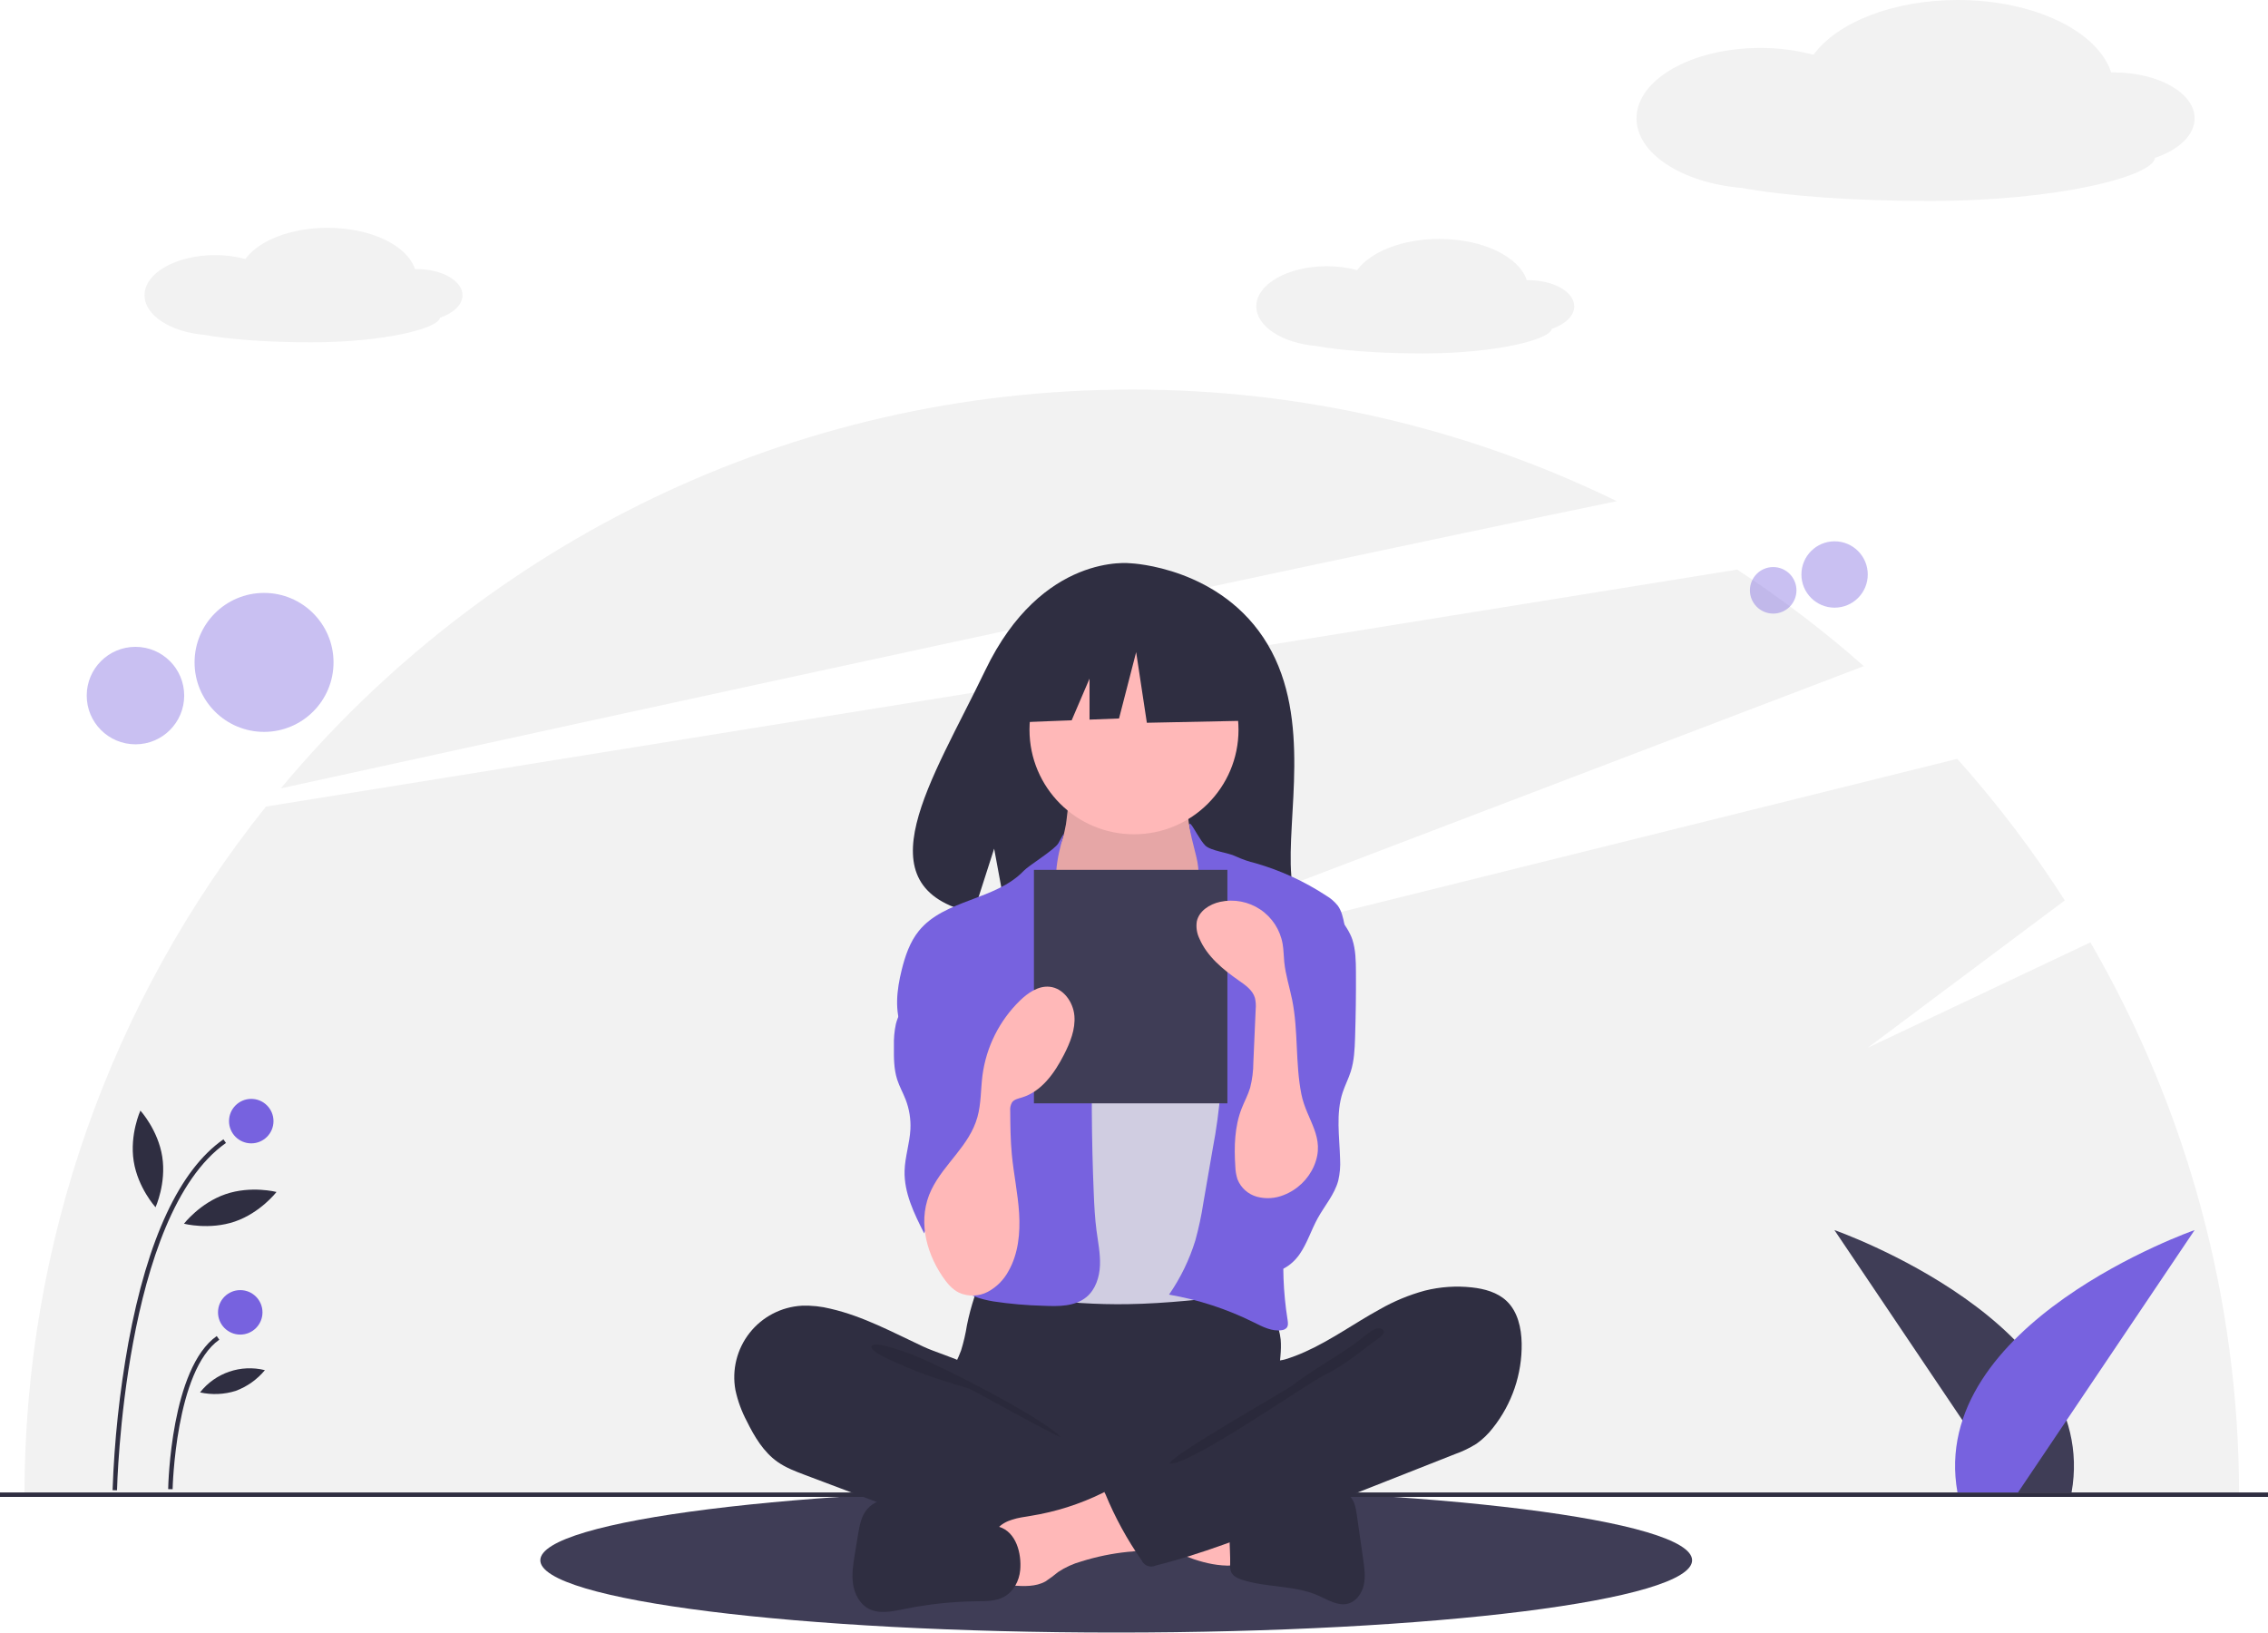
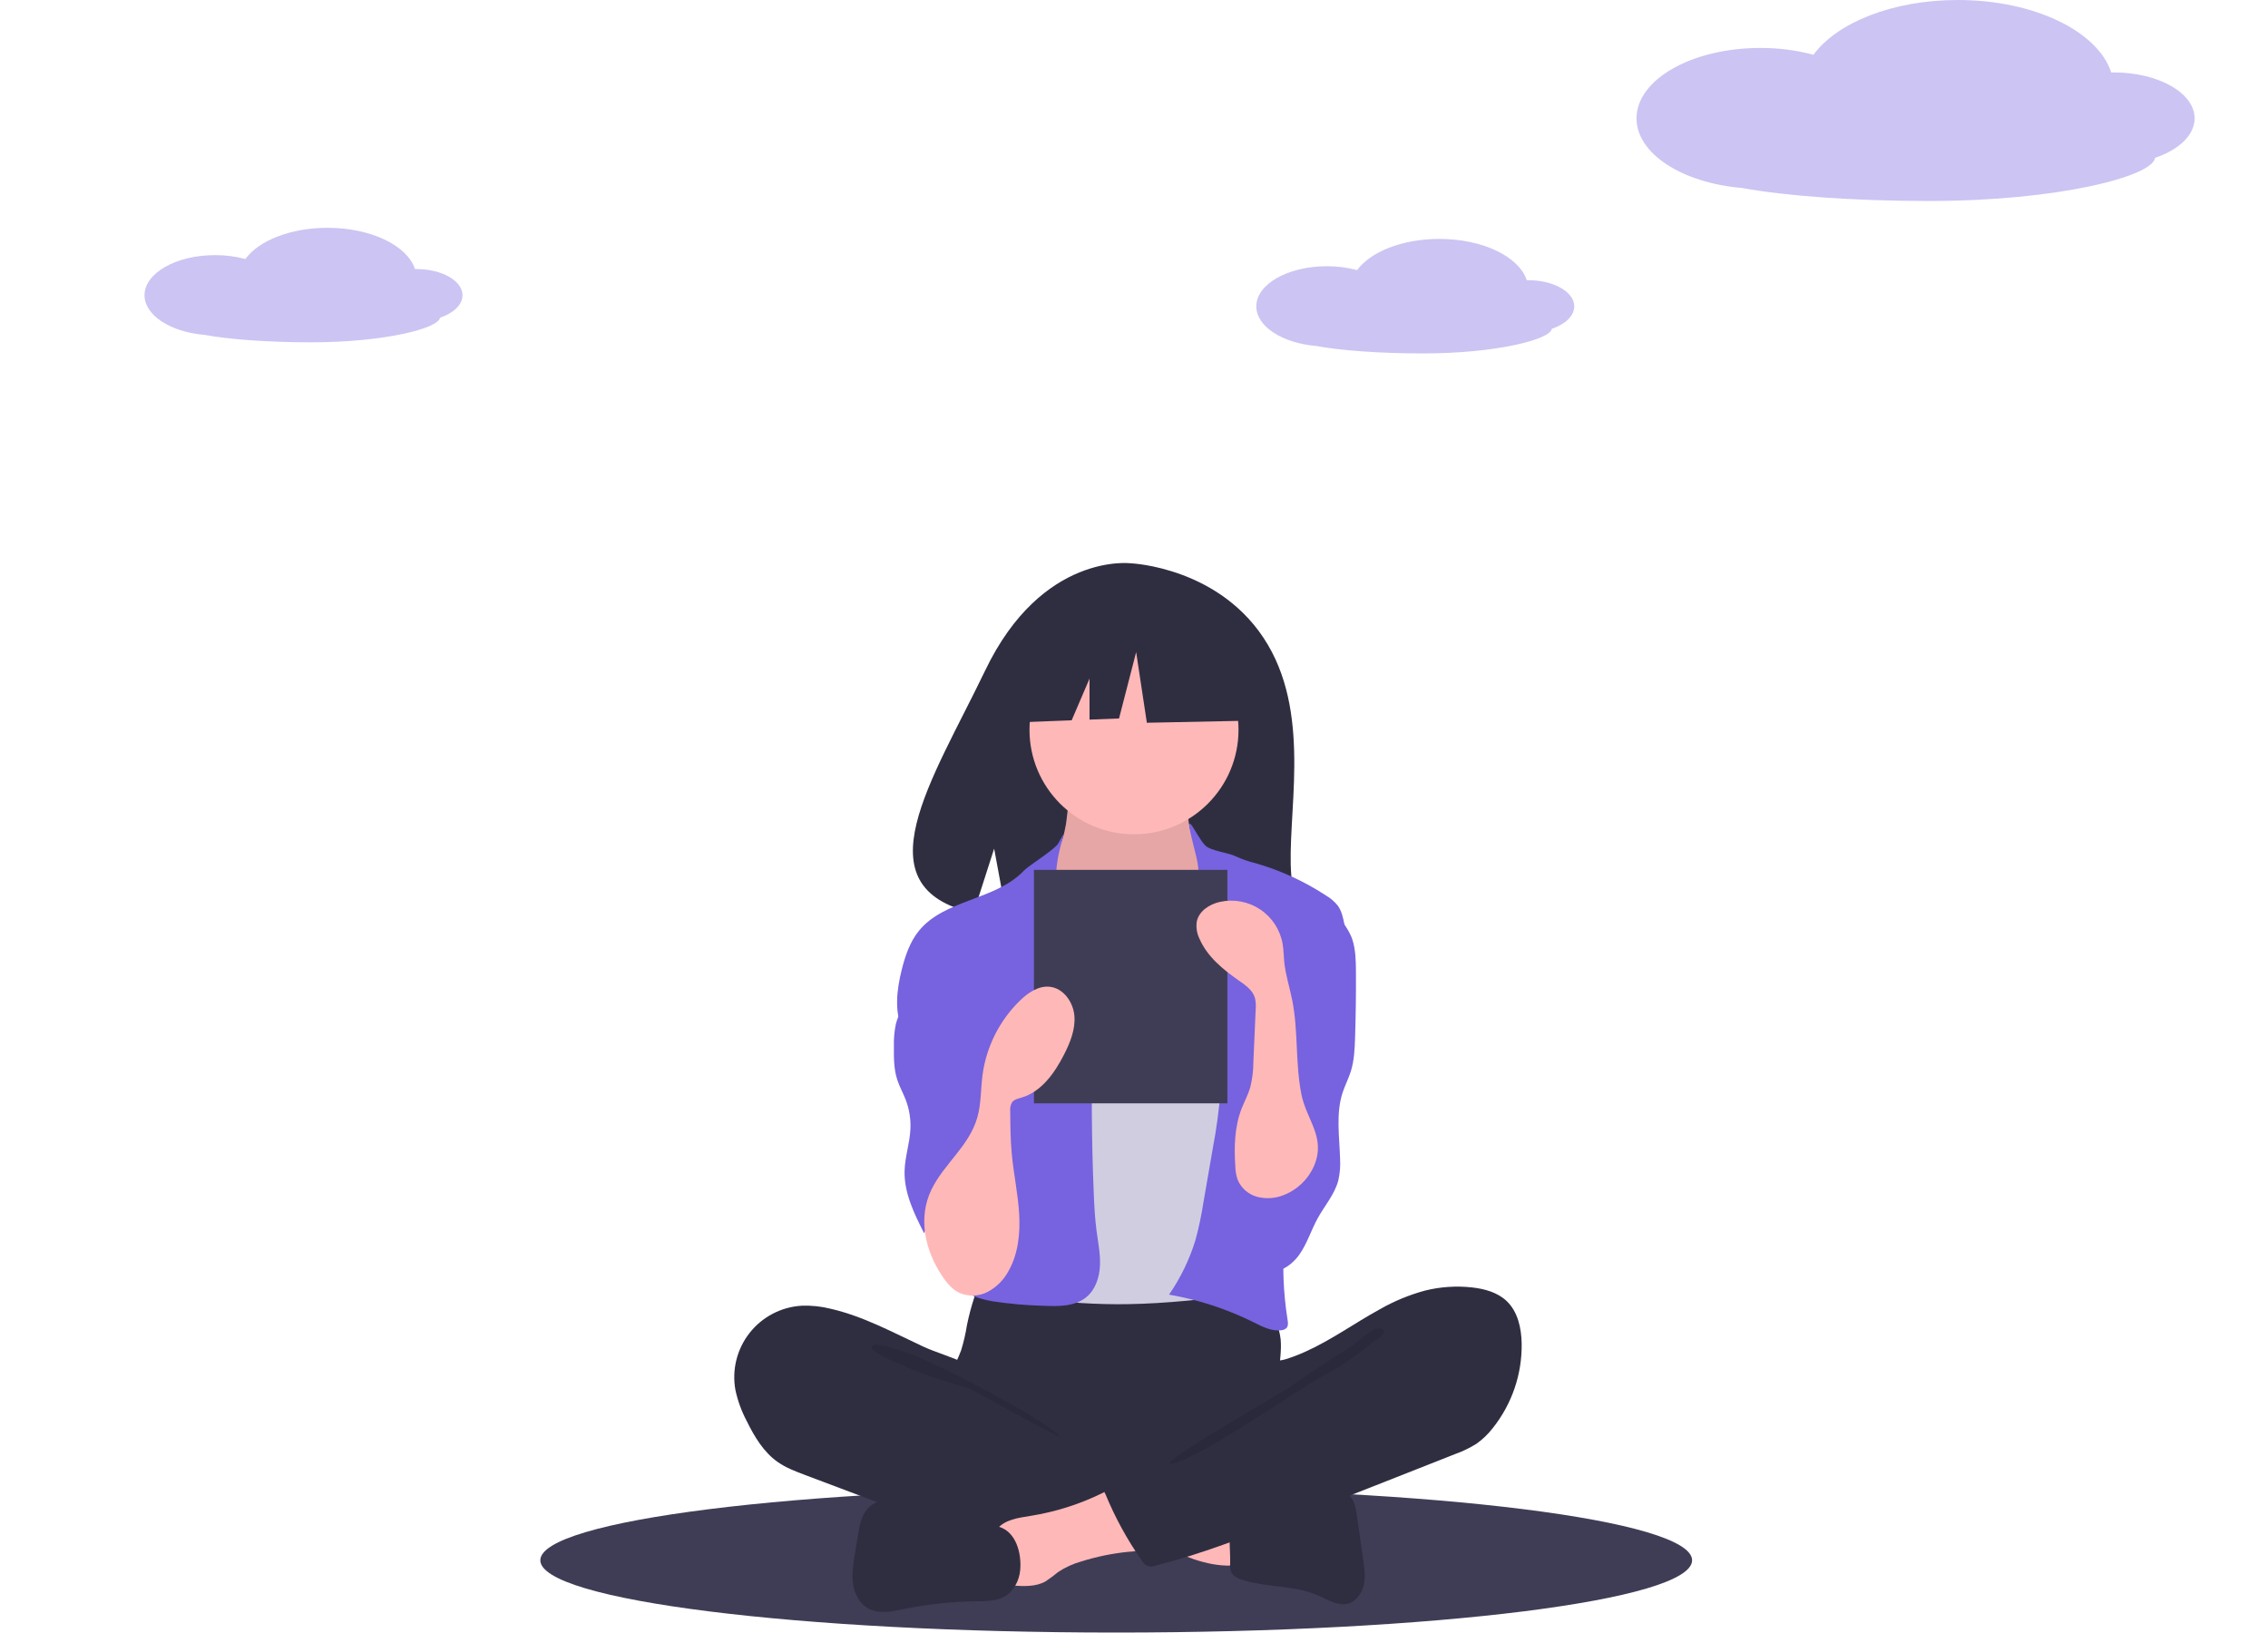
<svg xmlns="http://www.w3.org/2000/svg" id="a5ea60a6-7e3a-43b2-b481-a6d571d01698" data-name="Layer 1" width="1020" height="734.196" viewBox="0 0 1020 734.196">
  <ellipse cx="502" cy="701.696" rx="259" ry="32.5" fill="#3f3d56" />
-   <path d="M1030.125,506.711,930,554.098l88.615-66.262a500.057,500.057,0,0,0-48.384-63.668L536,532.098,928.233,382.475a499.98,499.98,0,0,0-56.958-43.414L209.609,445.637a495.88,495.88,0,0,0-108.603,309.461h995.987A495.613,495.613,0,0,0,1030.125,506.711Z" transform="translate(-90 -82.90193)" fill="#f2f2f2" />
-   <path d="M817.123,308.293A495.972,495.972,0,0,0,599,258.098c-153.83,0-291.361,69.753-382.71,179.349C372.716,403.172,645.067,343.841,817.123,308.293Z" transform="translate(-90 -82.90193)" fill="#f2f2f2" />
-   <circle cx="825.08" cy="258.36" r="14.92" fill="#7762df" opacity="0.4" />
-   <circle cx="797.466" cy="265.486" r="10.466" fill="#7762df" opacity="0.4" />
-   <circle cx="118.752" cy="297.898" r="31.248" fill="#7762df" opacity="0.4" />
-   <circle cx="60.92" cy="312.822" r="21.92" fill="#7762df" opacity="0.4" />
-   <rect y="671.196" width="1020" height="2" fill="#2f2e41" />
-   <path d="M994.441,754.098,915,636.098s120.307,42,106.654,118Z" transform="translate(-90 -82.90193)" fill="#3f3d56" />
-   <path d="M997.559,754.098l79.441-118s-120.307,42-106.654,118Z" transform="translate(-90 -82.90193)" fill="#7762df" />
-   <path d="M298,215.673c0-6.497-9.264-11.764-20.691-11.764-.226,0-.45.006-.674.01-3.447-10.567-19.743-18.57-39.329-18.57-16.664,0-30.946,5.793-36.96,14.03a52.407,52.407,0,0,0-13.619-1.744C169.205,197.635,155,205.711,155,215.673c0,9.049,11.722,16.541,27.004,17.838,11.105,2.03,28.45,3.337,47.945,3.337,33.097,0,57.314-6.313,57.921-11.059C293.934,223.737,298,219.976,298,215.673Z" transform="translate(-90 -82.90193)" fill="#f2f2f2" />
-   <path d="M798,220.673c0-6.497-9.264-11.764-20.691-11.764-.226,0-.45.006-.674.01-3.447-10.567-19.743-18.57-39.329-18.57-16.664,0-30.946,5.793-36.96,14.03a52.407,52.407,0,0,0-13.619-1.744C669.205,202.635,655,210.711,655,220.673c0,9.049,11.722,16.541,27.004,17.838,11.105,2.03,28.45,3.337,47.945,3.337,33.097,0,57.314-6.313,57.921-11.059C793.934,228.737,798,224.976,798,220.673Z" transform="translate(-90 -82.90193)" fill="#f2f2f2" />
-   <path d="M1077,136.128c0-11.404-16.26-20.648-36.318-20.648-.397,0-.79.01-1.184.017-6.051-18.548-34.654-32.595-69.032-32.595-29.249,0-54.318,10.169-64.874,24.626a91.987,91.987,0,0,0-23.904-3.061c-30.756,0-55.688,14.175-55.688,31.66,0,15.884,20.575,29.033,47.398,31.309,19.491,3.564,49.937,5.857,84.155,5.857,58.093,0,100.6-11.082,101.666-19.411C1069.864,150.283,1077,143.681,1077,136.128Z" transform="translate(-90 -82.90193)" fill="#f2f2f2" />
+   <path d="M298,215.673c0-6.497-9.264-11.764-20.691-11.764-.226,0-.45.006-.674.01-3.447-10.567-19.743-18.57-39.329-18.57-16.664,0-30.946,5.793-36.96,14.03a52.407,52.407,0,0,0-13.619-1.744C169.205,197.635,155,205.711,155,215.673c0,9.049,11.722,16.541,27.004,17.838,11.105,2.03,28.45,3.337,47.945,3.337,33.097,0,57.314-6.313,57.921-11.059C293.934,223.737,298,219.976,298,215.673Z" transform="translate(-90 -82.90193)" fill="#ccc4f3" />
+   <path d="M798,220.673c0-6.497-9.264-11.764-20.691-11.764-.226,0-.45.006-.674.01-3.447-10.567-19.743-18.57-39.329-18.57-16.664,0-30.946,5.793-36.96,14.03a52.407,52.407,0,0,0-13.619-1.744C669.205,202.635,655,210.711,655,220.673c0,9.049,11.722,16.541,27.004,17.838,11.105,2.03,28.45,3.337,47.945,3.337,33.097,0,57.314-6.313,57.921-11.059C793.934,228.737,798,224.976,798,220.673Z" transform="translate(-90 -82.90193)" fill="#ccc4f3" />
+   <path d="M1077,136.128c0-11.404-16.26-20.648-36.318-20.648-.397,0-.79.01-1.184.017-6.051-18.548-34.654-32.595-69.032-32.595-29.249,0-54.318,10.169-64.874,24.626a91.987,91.987,0,0,0-23.904-3.061c-30.756,0-55.688,14.175-55.688,31.66,0,15.884,20.575,29.033,47.398,31.309,19.491,3.564,49.937,5.857,84.155,5.857,58.093,0,100.6-11.082,101.666-19.411C1069.864,150.283,1077,143.681,1077,136.128Z" transform="translate(-90 -82.90193)" fill="#ccc4f3" />
  <path d="M660.17,372.809c-20.685-34.951-61.607-36.579-61.607-36.579s-39.877-5.099-65.458,48.131c-23.843,49.615-56.75,97.519-5.298,109.133l9.294-28.927,5.756,31.08a201.319,201.319,0,0,0,22.015.376c55.101-1.779,107.577.52,105.888-19.252C668.512,450.487,680.073,406.439,660.17,372.809Z" transform="translate(-90 -82.90193)" fill="#2f2e41" />
  <path d="M524.869,678.888a81.592,81.592,0,0,1-2.639,11.359c-1.294,3.64-3.293,7.006-4.476,10.683-3.772,11.721,1.457,24.79,9.81,33.838a55.217,55.217,0,0,0,26.921,15.986c7.535,1.895,15.37,2.168,23.135,2.431,21.503.729,43.559,1.382,63.934-5.529a111.082,111.082,0,0,0,18.575-8.438,13.907,13.907,0,0,0,4.82-3.795c1.554-2.212,1.753-5.082,1.739-7.785-.046-9.116-1.894-18.185-1.455-27.29.243-5.043,1.187-10.083.722-15.11a27.876,27.876,0,0,0-21.304-24.012c-5.78-1.241-11.775-.565-17.66.001a450.263,450.263,0,0,1-45.96,2.055c-15.679-.1-31.26-2.493-46.861-2.743-4.614-.074-4.52,1.348-5.989,5.813A108.767,108.767,0,0,0,524.869,678.888Z" transform="translate(-90 -82.90193)" fill="#2f2e41" />
  <path d="M569.364,453.802c-.753,3.945-1.568,8.034-3.939,11.277-2.728,3.73-7.175,5.861-10.109,9.431-4.417,5.373-4.67,12.934-4.689,19.89-.017,6.408.113,13.242,3.687,18.561,2.319,3.452,5.848,5.872,9.296,8.196,13.4,9.031,27.881,18.223,44.037,18.521,6.694.123,13.872-1.605,18.277-6.648a27.442,27.442,0,0,0,4.425-7.895,104.835,104.835,0,0,0,7.421-31.915c.368-5.157.333-10.464-1.413-15.331-1.963-5.472-5.931-9.975-8.554-15.163a33.757,33.757,0,0,1-3.249-19.976,2.156,2.156,0,0,0-.114-1.448,2.109,2.109,0,0,0-1.738-.704l-32.036-2.306a69.713,69.713,0,0,1-8.895-1.018c-1.727-.351-6.288-2.804-7.935-2.152C570.788,436.331,569.988,450.531,569.364,453.802Z" transform="translate(-90 -82.90193)" fill="#ffb8b8" />
  <path d="M569.364,453.802c-.753,3.945-1.568,8.034-3.939,11.277-2.728,3.73-7.175,5.861-10.109,9.431-4.417,5.373-4.67,12.934-4.689,19.89-.017,6.408.113,13.242,3.687,18.561,2.319,3.452,5.848,5.872,9.296,8.196,13.4,9.031,27.881,18.223,44.037,18.521,6.694.123,13.872-1.605,18.277-6.648a27.442,27.442,0,0,0,4.425-7.895,104.835,104.835,0,0,0,7.421-31.915c.368-5.157.333-10.464-1.413-15.331-1.963-5.472-5.931-9.975-8.554-15.163a33.757,33.757,0,0,1-3.249-19.976,2.156,2.156,0,0,0-.114-1.448,2.109,2.109,0,0,0-1.738-.704l-32.036-2.306a69.713,69.713,0,0,1-8.895-1.018c-1.727-.351-6.288-2.804-7.935-2.152C570.788,436.331,569.988,450.531,569.364,453.802Z" transform="translate(-90 -82.90193)" opacity="0.1" />
  <circle cx="510" cy="328.196" r="47" fill="#ffb8b8" />
  <path d="M575.956,516.367c2.45,2.56,5.045,5.096,8.255,6.597a25.94,25.94,0,0,0,10.313,1.964c8.472.238,17.657-1.314,23.55-7.405,7.597-7.852,7.347-20.515,13.302-29.675a6.61,6.61,0,0,1,1.919-2.099,6.22,6.22,0,0,1,3.264-.75c7.521-.07,14.072,4.808,19.985,9.456,2.649,2.082,5.363,4.24,7.034,7.166a24.287,24.287,0,0,1,2.372,7.264c2.934,14.323,3.884,28.968,4.827,43.558.521,8.059,1.042,16.125,1.003,24.201-.128,26.605-6.312,52.766-12.461,78.651-.792,3.335-1.877,7.063-4.91,8.661a12.107,12.107,0,0,1-4.284,1.046c-17.613,2.069-35.263,4.14-52.996,4.413q-10.38.16-20.751-.503a11.178,11.178,0,0,1-3.496-.609,9.858,9.858,0,0,1-3.811-3.236c-9.592-12.087-10.158-28.797-10.097-44.227q.225-56.588,4.044-113.085c.21-3.109.256-6.884-1.984-9.33C565.07,504.881,570.68,510.852,575.956,516.367Z" transform="translate(-90 -82.90193)" fill="#d0cde1" />
  <path d="M566,462.098c-1.587,2.873-13.291,10.009-15.55,12.39-12.624,13.306-35.664,12.807-47.209,27.059-4.062,5.014-6.172,11.315-7.725,17.578-2.195,8.859-3.367,18.52.31,26.874,3.539,8.038,10.988,13.594,16.045,20.774,5.553,7.883,8.05,17.455,10.442,26.796,1.767,6.897,3.548,13.965,2.86,21.051-.782,8.057-4.681,15.435-6.983,23.195s-2.699,17.004,2.623,23.103c3.91,4.481,10.044,6.257,15.906,7.256a182.744,182.744,0,0,0,22.672,1.974c6.702.296,14.089.354,19.241-3.943,4.065-3.39,5.832-8.891,6.061-14.179s-.872-10.53-1.561-15.778c-.714-5.44-.989-10.928-1.219-16.411q-1.546-36.898-.422-73.843c.156-5.125.345-10.313-.747-15.323-1.437-6.589-4.998-12.477-7.969-18.531-5.898-12.016-8.687-23.689-7.775-37.044C565.9,461.916,571.649,451.873,566,462.098Z" transform="translate(-90 -82.90193)" fill="#7762df" />
  <path d="M632,463.098c2.418,2.485,10.634,3.304,13.71,4.905a48.036,48.036,0,0,0,9.012,3.12,117,117,0,0,1,31.66,14.531,19.214,19.214,0,0,1,5.294,4.573c1.721,2.394,2.345,5.381,2.929,8.27,1.506,7.46,3.02,15.01,2.681,22.613-.359,8.071-2.79,15.887-5.202,23.597L683.072,573.517c-6.726,21.504-13.495,43.22-15.388,65.672A154.477,154.477,0,0,0,669.071,676.488c.198,1.24.364,2.661-.455,3.613a3.558,3.558,0,0,1-2.207,1.015c-4.349.68-8.558-1.538-12.499-3.5a138.41,138.41,0,0,0-38.155-12.485,88.702,88.702,0,0,0,11.851-24.43,147.852,147.852,0,0,0,3.581-16.801l4.192-24.245a238.239,238.239,0,0,0,3.596-26.811,33.564,33.564,0,0,0-.583-10.1,48.995,48.995,0,0,0-3.829-9.108c-6.909-14.371-10.15-30.77-7.432-46.481,1.19-6.876,3.501-13.761,2.537-20.672-.927-6.645.036-11.809-1.668-18.385C621,441.098,627.451,458.423,632,463.098Z" transform="translate(-90 -82.90193)" fill="#7762df" />
  <path d="M503.121,524.268c-3.15,6.536-8.415,12.104-10.207,19.134a41.802,41.802,0,0,0-.89,10c-.042,5.06-.07,10.222,1.484,15.037,1,3.1,2.628,5.959,3.8,8.999a32.628,32.628,0,0,1,2.137,13.331c-.316,6.296-2.455,12.407-2.622,18.708-.263,9.909,4.32,19.225,8.793,28.071a20.636,20.636,0,0,1,29.996-9.82c1.18-1.09,1.306-2.879,1.352-4.484q.496-17.244.957-34.49c.484-17.781.945-35.799-3.145-53.11-1.847-7.816-4.72-15.601-9.988-21.664-2.774-3.192-12.19-11.6-16.743-8.024-2.048,1.608-1.569,5.986-1.894,8.202A34.798,34.798,0,0,1,503.121,524.268Z" transform="translate(-90 -82.90193)" fill="#7762df" />
  <path d="M698.206,505.434c1.49,4.639,1.579,9.595,1.608,14.467q.091,14.907-.395,29.811c-.166,5.086-.394,10.243-1.936,15.093-1.017,3.198-2.587,6.198-3.637,9.385-3.148,9.553-1.428,19.914-1.158,29.969a34.052,34.052,0,0,1-.825,9.694c-1.661,6.233-6.126,11.27-9.242,16.918-2.959,5.364-4.745,11.377-8.28,16.381s-9.653,8.969-15.584,7.433c-4.494-1.164-7.687-5.141-9.895-9.224a45.244,45.244,0,0,1-4.678-29.348c2.217-12.204,9.386-23.03,11.971-35.161,3.55-16.659-1.845-33.849-1.685-50.881a24.594,24.594,0,0,1,1.072-7.887c1.356-3.89,4.268-6.997,6.959-10.117a127.737,127.737,0,0,0,9.353-12.274c1.926-2.873,4.542-10.261,7.957-10.875C687.435,487.446,696.315,499.544,698.206,505.434Z" transform="translate(-90 -82.90193)" fill="#7762df" />
  <path d="M463.56,671.479a46.391,46.391,0,0,0-12.905-1.372,32.208,32.208,0,0,0-29.902,37.969,54.098,54.098,0,0,0,5.114,13.973c3.422,6.945,7.527,13.875,13.863,18.325,3.706,2.604,7.996,4.227,12.234,5.824l33.369,12.571c4.909,1.849,9.819,3.699,14.776,5.414a289.019,289.019,0,0,0,77.177,15.343c8.012.477,16.146.61,23.963-1.214,1.855-.433,3.834-1.078,4.908-2.651a8.405,8.405,0,0,0,1.097-3.622l2.053-14.375c.289-2.024.567-4.154-.175-6.06-.941-2.416-3.298-3.936-5.546-5.227-21.938-12.6-47.552-19.551-66.017-36.844-4.347-4.071-7.985-10.524-13.266-13.29-5.989-3.136-13.043-4.926-19.233-7.815C491.534,682.11,478.228,674.851,463.56,671.479Z" transform="translate(-90 -82.90193)" fill="#2f2e41" />
  <path d="M496.874,690.858C508.669,694.554,558.465,720.158,567,729.098c-1.144.412-39.961-21.341-41.126-21.691-10.588-3.178-21.234-6.376-31.288-11.026-2.023-.935-13.141-5.333-12.637-7.885C482.517,685.616,494.78,690.202,496.874,690.858Z" transform="translate(-90 -82.90193)" opacity="0.1" />
  <path d="M644.017,786.98a2.771,2.771,0,0,0,1.87-.55,2.888,2.888,0,0,0,.584-2.152q-.027-9.792-.055-19.583c-5.631-2.683-11.931-3.543-18.114-4.37l-28.849-3.856c.663.089-4.511,12.425-3.717,14.072,1.398,2.903,12.083,5.476,15.098,6.846C621.318,782.153,632.211,787.391,644.017,786.98Z" transform="translate(-90 -82.90193)" fill="#ffb8b8" />
  <path d="M553.505,764.627c-5.447.868-11.526,1.634-15.054,5.875-4.473,5.377-2.569,13.393-.435,20.054a8.635,8.635,0,0,0,1.856,3.649c1.456,1.437,3.688,1.647,5.73,1.776,4.967.315,10.254.561,14.594-1.876a63.966,63.966,0,0,0,5.669-4.214,36.348,36.348,0,0,1,10.423-4.765,105.401,105.401,0,0,1,20.923-4.312,32.541,32.541,0,0,0,8.242-1.453c2.619-.986,5.044-2.943,5.805-5.636,1.005-3.559-1.063-7.187-3.047-10.308-2.471-3.888-5.089-7.982-8.774-10.844-5.375-4.176-8.034-.97-13.449,1.702A114.108,114.108,0,0,1,553.505,764.627Z" transform="translate(-90 -82.90193)" fill="#ffb8b8" />
  <path d="M539.271,769.534l-34.586-10.222c-4.206-1.243-8.484-2.497-12.871-2.494s-8.975,1.441-11.82,4.78c-2.682,3.148-3.449,7.45-4.118,11.53l-1.43,8.729c-.727,4.436-1.455,8.958-.801,13.405s2.925,8.891,6.871,11.044c4.786,2.611,10.652,1.336,15.993.244a174.121,174.121,0,0,1,32.775-3.515c4.14-.05,8.482.002,12.14-1.936,4.348-2.305,6.95-7.177,7.397-12.078C549.502,781.563,547.017,771.823,539.271,769.534Z" transform="translate(-90 -82.90193)" fill="#2f2e41" />
  <path d="M657.612,760.625c4.484-.786,8.44-3.334,12.737-4.838,6.047-2.117,12.6-2.117,19.007-2.094,2.352.009,4.857.061,6.814,1.365,2.822,1.879,3.545,5.639,4.025,8.995l2.895,20.25c.545,3.809,1.086,7.719.237,11.472s-3.407,7.37-7.131,8.338c-4.523,1.176-8.956-1.713-13.226-3.611-10.673-4.743-23.079-3.531-34.208-7.076-2.065-.658-4.277-1.664-5.12-3.661a8.33,8.33,0,0,1-.398-3.499c.191-6.509-1.182-15.397.777-21.617C645.784,759.054,652.608,760.625,657.612,760.625Z" transform="translate(-90 -82.90193)" fill="#2f2e41" />
  <path d="M730.803,663.329a60.059,60.059,0,0,1,21.157-1.446c5.656.623,11.484,2.197,15.613,6.112,5.026,4.765,6.641,12.134,6.776,19.059a59.543,59.543,0,0,1-12.942,38.027,34.504,34.504,0,0,1-7.399,7.123,48.703,48.703,0,0,1-9.627,4.639l-74.728,29.475c-19.659,7.754-39.388,15.531-59.894,20.643a4.668,4.668,0,0,1-6.281-2.277,154.819,154.819,0,0,1-16.378-29.96,2.019,2.019,0,0,1,.892-3.183l52.856-30.369c3.786-2.175,7.614-4.382,10.758-7.412a26.708,26.708,0,0,0,5.523-7.689c1.096-2.288,1.198-7.689,2.597-9.38,1.37-1.656,6.057-1.788,8.222-2.44a74.607,74.607,0,0,0,8.951-3.384c11.823-5.289,22.352-12.975,33.686-19.168A86.433,86.433,0,0,1,730.803,663.329Z" transform="translate(-90 -82.90193)" fill="#2f2e41" />
  <path d="M700.839,686.008C691.758,692.829,680,699.098,671,706.098c-3.072,2.389-54.276,31.177-55,35,8.396,1.415,61.883-36.003,69.536-39.737s14.436-8.999,21.158-14.225c1.713-1.332,8.973-5.336,4.055-6.824C707.979,679.474,702.884,684.645,700.839,686.008Z" transform="translate(-90 -82.90193)" opacity="0.1" />
  <polygon points="561.025 286.538 520.595 265.361 464.764 274.024 453.212 325.043 481.967 323.937 490 305.193 490 323.628 503.268 323.117 510.969 293.277 515.782 325.043 562.95 324.08 561.025 286.538" fill="#2f2e41" />
  <rect x="465" y="391.196" width="87" height="105" fill="#3f3d56" />
  <path d="M513.699,656.721c1.998,2.982,4.338,5.899,7.547,7.508a14.758,14.758,0,0,0,12.973-.348,22.835,22.835,0,0,0,9.362-9.387c4.394-7.759,5.304-17.043,4.756-25.943s-2.449-17.663-3.29-26.54c-.611-6.453-.661-12.944-.71-19.426a6.46,6.46,0,0,1,.816-3.929c.973-1.329,2.755-1.695,4.334-2.164,8.868-2.635,14.754-10.947,18.974-19.179,2.818-5.497,5.268-11.506,4.725-17.659s-4.966-12.352-11.112-12.98c-5.066-.518-9.744,2.7-13.399,6.247a57.455,57.455,0,0,0-16.823,33.62c-.802,6.256-.572,12.683-2.274,18.757-3.633,12.969-15.002,20.92-20.667,32.59C502.668,630.745,506.114,645.343,513.699,656.721Z" transform="translate(-90 -82.90193)" fill="#ffb8b8" />
  <path d="M680.992,607.175a24.509,24.509,0,0,1-13.744,13.207,18.983,18.983,0,0,1-11.948.732,13.249,13.249,0,0,1-8.753-7.829,21.09,21.09,0,0,1-.986-5.881c-.569-8.746-.349-17.758,2.828-25.926,1.225-3.15,2.877-6.138,3.844-9.377a47.028,47.028,0,0,0,1.448-11.444l1.044-23.862a15.53,15.53,0,0,0-.354-5.174c-1.042-3.453-4.269-5.697-7.229-7.756-7.151-4.973-14.217-10.775-17.682-18.766a13.162,13.162,0,0,1-1.222-7.773c.977-4.738,5.759-7.806,10.485-8.839a23.454,23.454,0,0,1,28.118,18.9c.468,2.693.461,5.444.735,8.163.581,5.769,2.412,11.329,3.558,17.013,2.822,14,1.36,28.471,4.15,42.468C677.616,586.733,686.414,594.369,680.992,607.175Z" transform="translate(-90 -82.90193)" fill="#ffb8b8" />
-   <path d="M142.631,753.118l-2-.039a463.835,463.835,0,0,1,7.1-66.287c8.648-46.881,23.029-77.67,42.743-91.512l1.148,1.637C145.57,629.25,142.654,751.882,142.631,753.118Z" transform="translate(-90 -82.90193)" fill="#2f2e41" />
-   <path d="M167.631,752.639l-2-.039c.043-2.215,1.293-54.414,21.843-68.842l1.148,1.637C168.901,699.241,167.641,752.107,167.631,752.639Z" transform="translate(-90 -82.90193)" fill="#2f2e41" />
-   <circle cx="113" cy="504.196" r="10" fill="#7762df" />
-   <circle cx="108.048" cy="590.196" r="10" fill="#7762df" />
-   <path d="M162.97,603.093c1.879,12.004-3.019,22.741-3.019,22.741s-7.945-8.726-9.825-20.73,3.019-22.741,3.019-22.741S161.09,591.089,162.97,603.093Z" transform="translate(-90 -82.90193)" fill="#2f2e41" />
-   <path d="M195.657,632.246c-11.493,3.942-22.919.99-22.919.99s7.208-9.344,18.701-13.286,22.919-.99,22.919-.99S207.15,628.304,195.657,632.246Z" transform="translate(-90 -82.90193)" fill="#2f2e41" />
-   <path d="M196.026,708.408a31.134,31.134,0,0,1-16.064.694,28.374,28.374,0,0,1,29.172-10.006A31.134,31.134,0,0,1,196.026,708.408Z" transform="translate(-90 -82.90193)" fill="#2f2e41" />
</svg>
